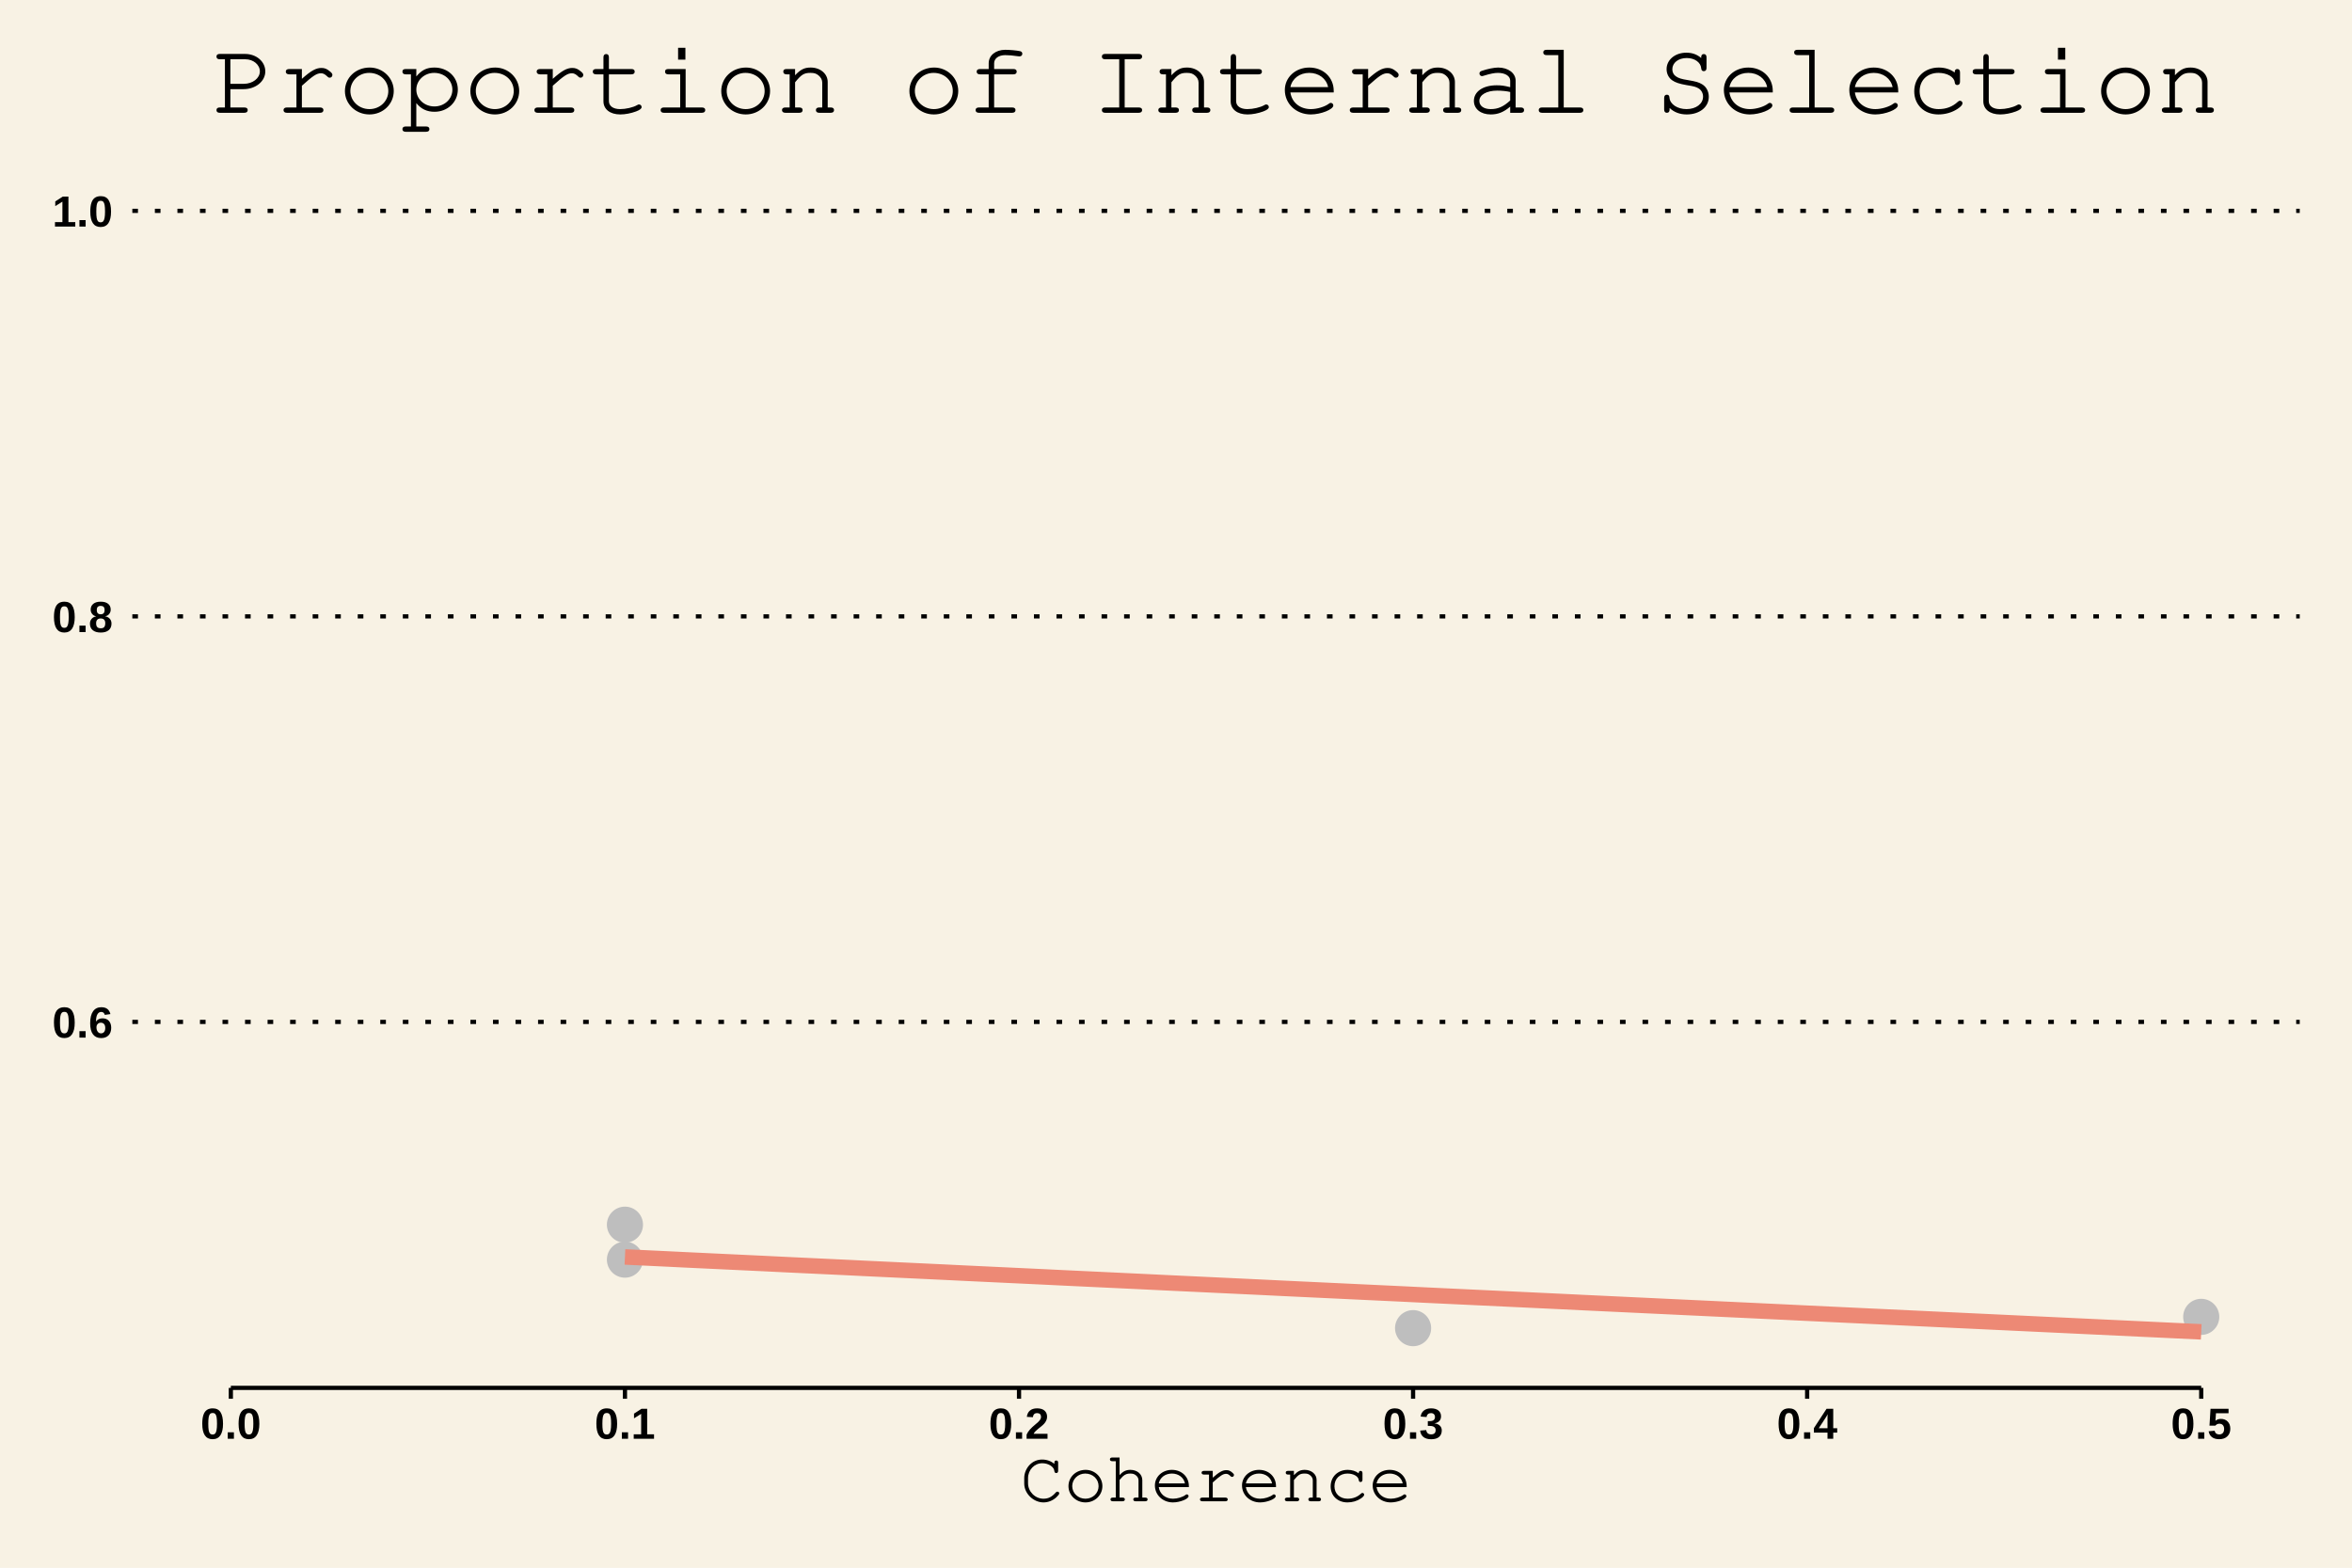
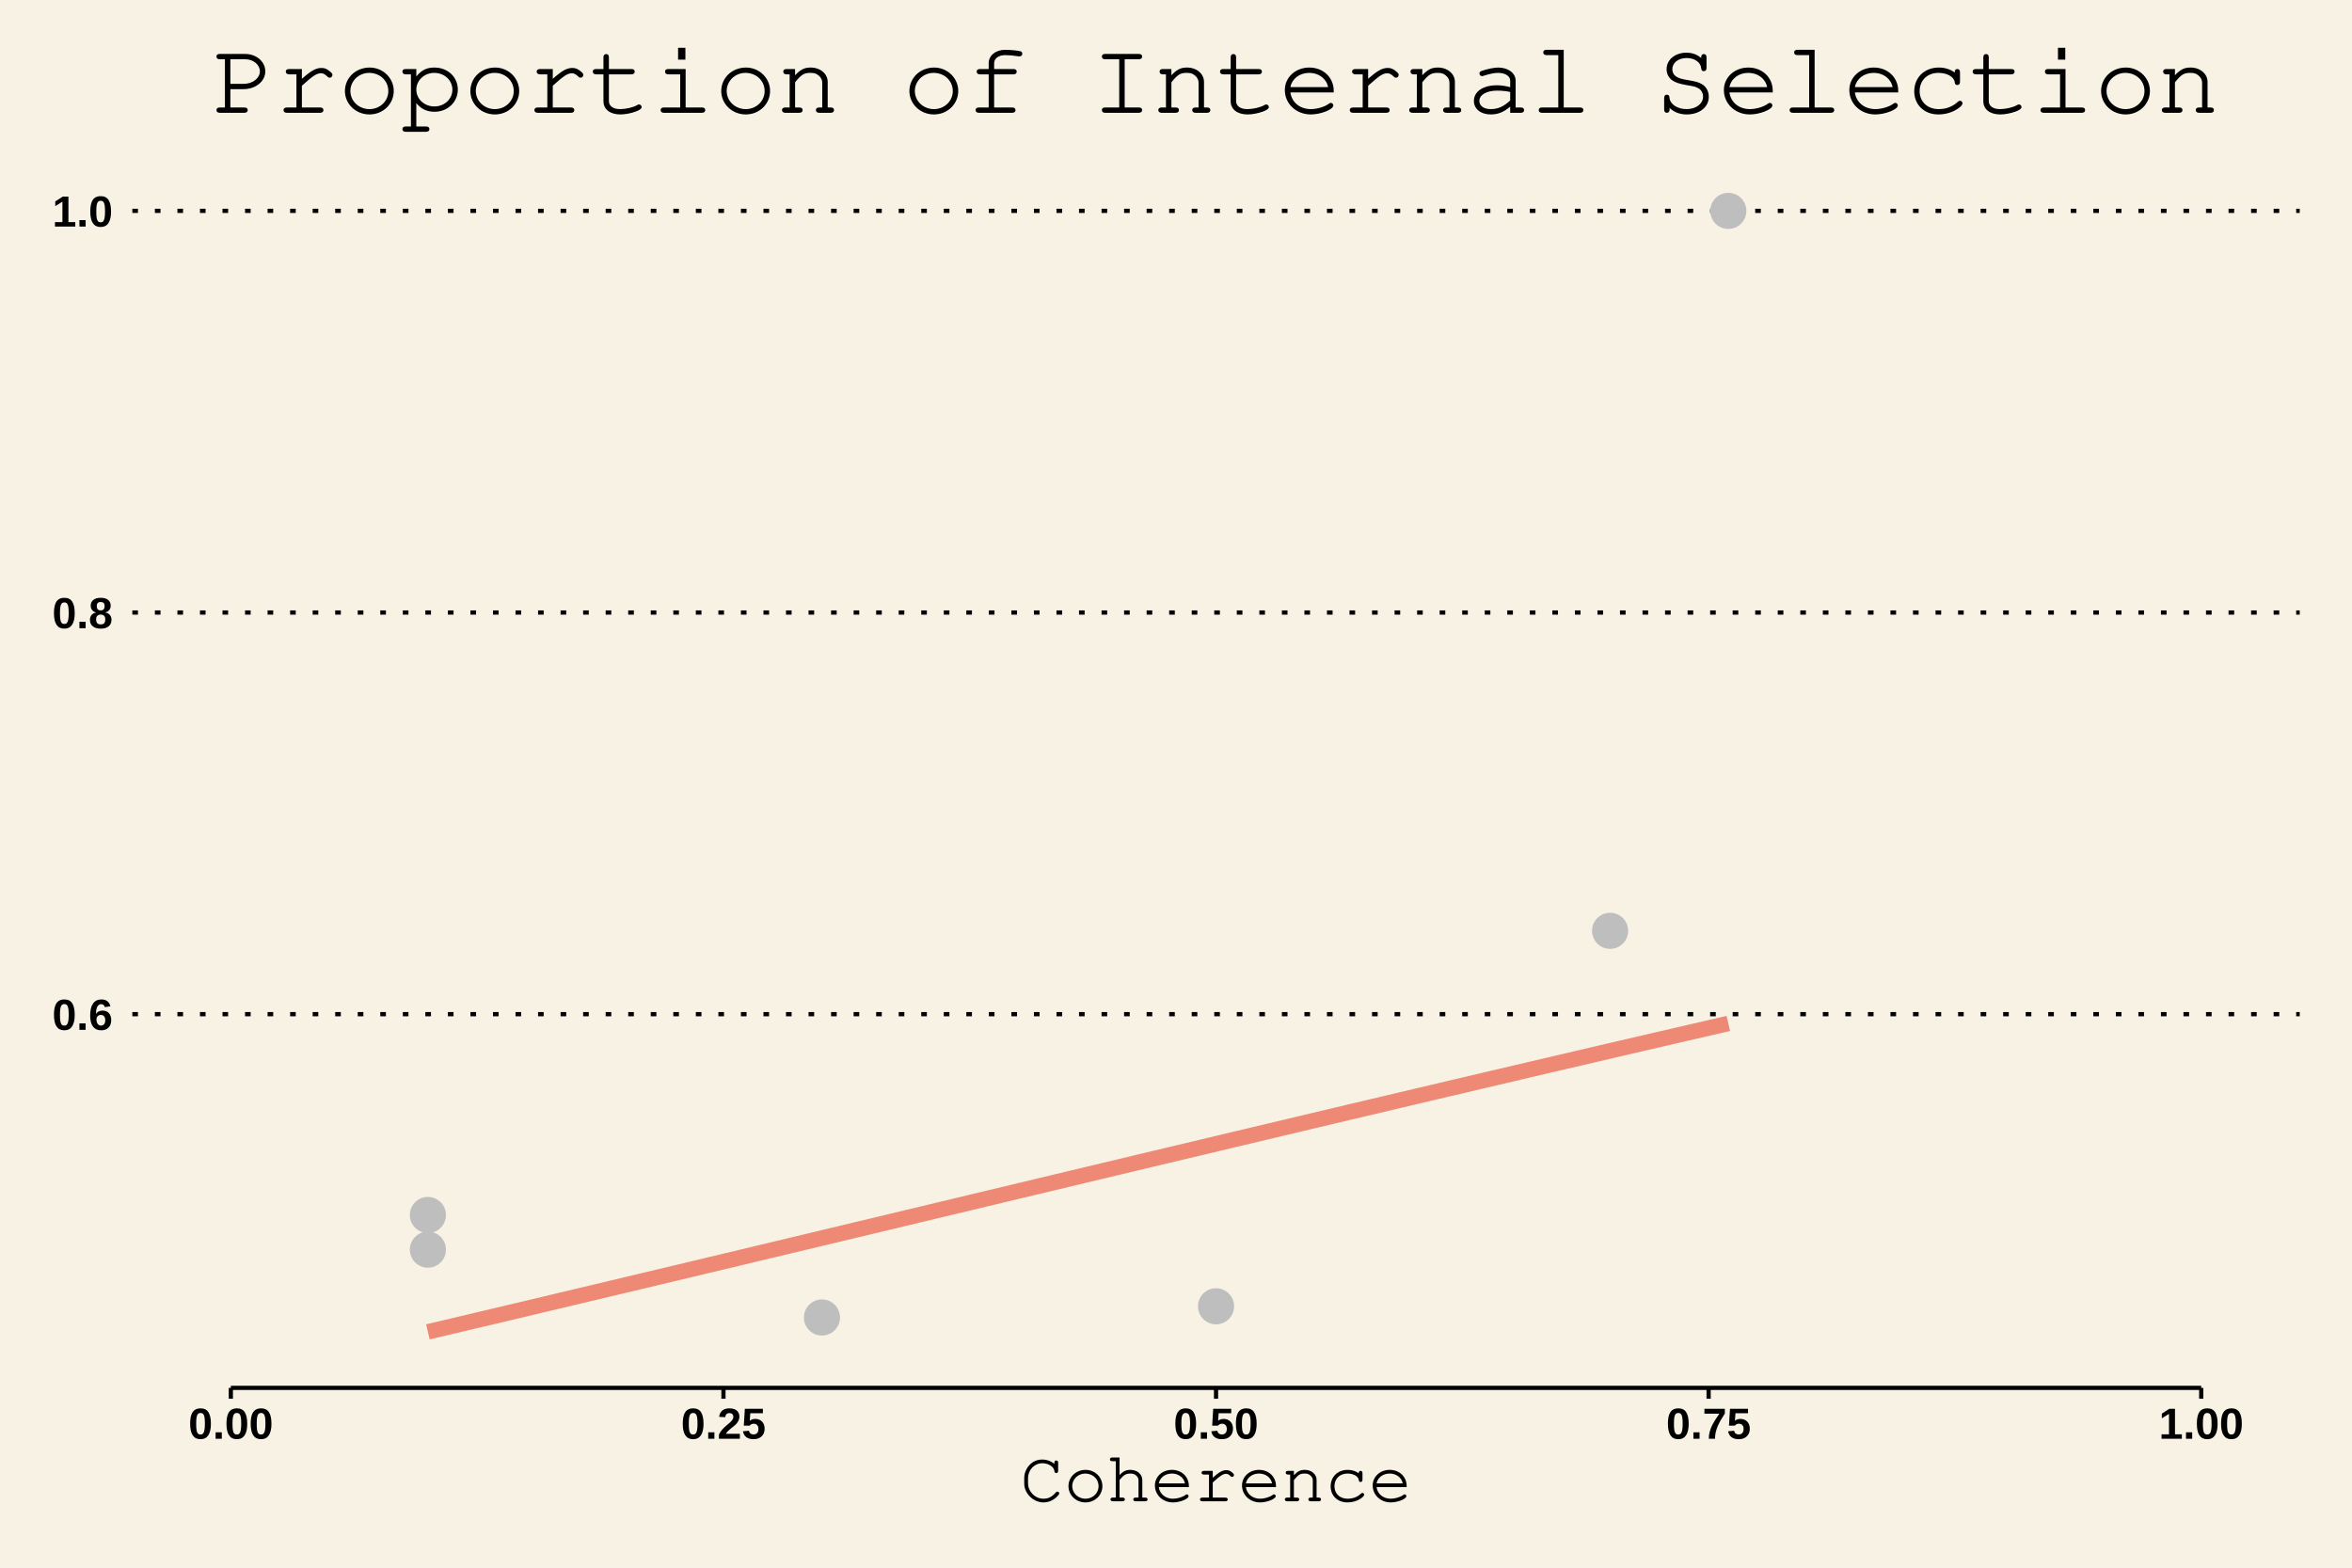
<svg xmlns="http://www.w3.org/2000/svg" class="svglite" width="648.00pt" height="432.00pt" viewBox="0 0 648.00 432.00">
  <defs>
    <style type="text/css">
    .svglite line, .svglite polyline, .svglite polygon, .svglite path, .svglite rect, .svglite circle {
      fill: none;
      stroke: #000000;
      stroke-linecap: round;
      stroke-linejoin: round;
      stroke-miterlimit: 10.00;
    }
  </style>
  </defs>
  <rect width="100%" height="100%" style="stroke: none; fill: #F8F2E4;" />
  <defs>
    <clipPath id="cpMC4wMHw2NDguMDB8MC4wMHw0MzIuMDA=">
      <rect x="0.00" y="0.00" width="648.00" height="432.00" />
    </clipPath>
  </defs>
  <g clip-path="url(#cpMC4wMHw2NDguMDB8MC4wMHw0MzIuMDA=)">
    <rect x="0.00" y="0" width="648.00" height="432.00" style="stroke-width: 1.16; stroke: none; fill: #F8F2E4;" />
  </g>
  <defs>
    <clipPath id="cpMzYuNDZ8NjMzLjYwfDQyLjY2fDM4Mi40NQ==">
      <rect x="36.46" y="42.66" width="597.14" height="339.79" />
    </clipPath>
  </defs>
  <g clip-path="url(#cpMzYuNDZ8NjMzLjYwfDQyLjY2fDM4Mi40NQ==)">
    <rect x="36.46" y="42.66" width="597.14" height="339.79" style="stroke-width: 1.16; stroke: none; fill: #F8F2E4;" />
-     <polyline points="36.46,281.61 633.60,281.61 " style="stroke-width: 1.16; stroke-dasharray: 1.55,4.66; stroke-linecap: butt;" />
-     <polyline points="36.46,169.86 633.60,169.86 " style="stroke-width: 1.16; stroke-dasharray: 1.55,4.66; stroke-linecap: butt;" />
+     <polyline points="36.46,279.47 633.60,279.47 " style="stroke-width: 1.16; stroke-dasharray: 1.55,4.66; stroke-linecap: butt;" />
+     <polyline points="36.46,168.79 633.60,168.79 " style="stroke-width: 1.16; stroke-dasharray: 1.55,4.66; stroke-linecap: butt;" />
    <polyline points="36.46,58.11 633.60,58.11 " style="stroke-width: 1.16; stroke-dasharray: 1.55,4.66; stroke-linecap: butt;" />
-     <circle cx="172.18" cy="337.48" r="4.62" style="stroke-width: 0.71; stroke: #BEBEBE; fill: #BEBEBE;" />
-     <circle cx="172.18" cy="347.11" r="4.62" style="stroke-width: 0.71; stroke: #BEBEBE; fill: #BEBEBE;" />
-     <circle cx="389.32" cy="365.99" r="4.62" style="stroke-width: 0.71; stroke: #BEBEBE; fill: #BEBEBE;" />
-     <circle cx="606.46" cy="362.88" r="4.62" style="stroke-width: 0.71; stroke: #BEBEBE; fill: #BEBEBE;" />
-     <polyline points="172.18,346.37 177.67,346.63 183.17,346.89 188.67,347.16 194.16,347.42 199.66,347.68 205.16,347.94 210.66,348.20 216.15,348.47 221.65,348.73 227.15,348.99 232.65,349.25 238.14,349.52 243.64,349.78 249.14,350.04 254.63,350.30 260.13,350.56 265.63,350.83 271.13,351.09 276.62,351.35 282.12,351.61 287.62,351.87 293.11,352.14 298.61,352.40 304.11,352.66 309.61,352.92 315.10,353.18 320.60,353.45 326.10,353.71 331.60,353.97 337.09,354.23 342.59,354.49 348.09,354.75 353.58,355.02 359.08,355.28 364.58,355.54 370.08,355.80 375.57,356.06 381.07,356.32 386.57,356.58 392.06,356.85 397.56,357.11 403.06,357.37 408.56,357.63 414.05,357.89 419.55,358.15 425.05,358.41 430.55,358.67 436.04,358.94 441.54,359.20 447.04,359.46 452.53,359.72 458.03,359.98 463.53,360.24 469.03,360.50 474.52,360.76 480.02,361.02 485.52,361.28 491.02,361.54 496.51,361.81 502.01,362.07 507.51,362.33 513.00,362.59 518.50,362.85 524.00,363.11 529.50,363.37 534.99,363.63 540.49,363.89 545.99,364.15 551.48,364.41 556.98,364.67 562.48,364.93 567.98,365.19 573.47,365.45 578.97,365.71 584.47,365.97 589.97,366.23 595.46,366.49 600.96,366.75 606.46,367.01 " style="stroke-width: 4.27; stroke: #ED8975; stroke-linecap: butt;" />
+     <circle cx="117.89" cy="334.81" r="4.62" style="stroke-width: 0.71; stroke: #BEBEBE; fill: #BEBEBE;" />
+     <circle cx="117.89" cy="344.36" r="4.62" style="stroke-width: 0.71; stroke: #BEBEBE; fill: #BEBEBE;" />
+     <circle cx="226.46" cy="363.05" r="4.62" style="stroke-width: 0.71; stroke: #BEBEBE; fill: #BEBEBE;" />
+     <circle cx="335.03" cy="359.97" r="4.62" style="stroke-width: 0.71; stroke: #BEBEBE; fill: #BEBEBE;" />
+     <circle cx="443.60" cy="256.50" r="4.62" style="stroke-width: 0.71; stroke: #BEBEBE; fill: #BEBEBE;" />
+     <circle cx="476.17" cy="58.11" r="4.62" style="stroke-width: 0.71; stroke: #BEBEBE; fill: #BEBEBE;" />
+     <polyline points="117.89,367.01 122.43,365.94 126.96,364.87 131.50,363.79 136.03,362.72 140.57,361.64 145.10,360.57 149.64,359.49 154.17,358.41 158.71,357.33 163.24,356.25 167.78,355.17 172.31,354.09 176.85,353.01 181.38,351.93 185.92,350.85 190.45,349.77 194.99,348.68 199.52,347.60 204.06,346.52 208.59,345.43 213.13,344.35 217.67,343.26 222.20,342.18 226.74,341.09 231.27,340.01 235.81,338.92 240.34,337.84 244.88,336.75 249.41,335.66 253.95,334.58 258.48,333.49 263.02,332.41 267.55,331.32 272.09,330.23 276.62,329.15 281.16,328.06 285.69,326.98 290.23,325.89 294.76,324.81 299.30,323.72 303.83,322.64 308.37,321.56 312.90,320.47 317.44,319.39 321.98,318.31 326.51,317.23 331.05,316.15 335.58,315.07 340.12,313.98 344.65,312.91 349.19,311.83 353.72,310.75 358.26,309.67 362.79,308.59 367.33,307.52 371.86,306.44 376.40,305.37 380.93,304.30 385.47,303.22 390.00,302.15 394.54,301.08 399.07,300.01 403.61,298.95 408.14,297.88 412.68,296.81 417.21,295.75 421.75,294.68 426.29,293.62 430.82,292.56 435.36,291.50 439.89,290.44 444.43,289.38 448.96,288.33 453.50,287.27 458.03,286.22 462.57,285.17 467.10,284.12 471.64,283.07 476.17,282.02 " style="stroke-width: 4.27; stroke: #ED8975; stroke-linecap: butt;" />
    <rect x="36.46" y="42.66" width="597.14" height="339.79" style="stroke-width: 1.16; stroke: none;" />
  </g>
  <g clip-path="url(#cpMC4wMHw2NDguMDB8MC4wMHw0MzIuMDA=)">
-     <text x="31.08" y="285.93" text-anchor="end" style="font-size: 12.00px; font-weight: bold; font-family: Arial;" textLength="16.68px" lengthAdjust="spacingAndGlyphs">0.6</text>
-     <text x="31.08" y="174.18" text-anchor="end" style="font-size: 12.00px; font-weight: bold; font-family: Arial;" textLength="16.68px" lengthAdjust="spacingAndGlyphs">0.8</text>
+     <text x="31.08" y="283.79" text-anchor="end" style="font-size: 12.00px; font-weight: bold; font-family: Arial;" textLength="16.68px" lengthAdjust="spacingAndGlyphs">0.6</text>
+     <text x="31.08" y="173.11" text-anchor="end" style="font-size: 12.00px; font-weight: bold; font-family: Arial;" textLength="16.68px" lengthAdjust="spacingAndGlyphs">0.8</text>
    <text x="31.08" y="62.43" text-anchor="end" style="font-size: 12.00px; font-weight: bold; font-family: Arial;" textLength="16.68px" lengthAdjust="spacingAndGlyphs">1.0</text>
    <polyline points="63.60,382.45 606.46,382.45 " style="stroke-width: 1.16; stroke-linecap: butt;" />
    <polyline points="63.60,385.44 63.60,382.45 " style="stroke-width: 1.16; stroke-linecap: butt;" />
-     <polyline points="172.18,385.44 172.18,382.45 " style="stroke-width: 1.16; stroke-linecap: butt;" />
-     <polyline points="280.75,385.44 280.75,382.45 " style="stroke-width: 1.16; stroke-linecap: butt;" />
-     <polyline points="389.32,385.44 389.32,382.45 " style="stroke-width: 1.16; stroke-linecap: butt;" />
-     <polyline points="497.89,385.44 497.89,382.45 " style="stroke-width: 1.16; stroke-linecap: butt;" />
+     <polyline points="199.32,385.44 199.32,382.45 " style="stroke-width: 1.16; stroke-linecap: butt;" />
+     <polyline points="335.03,385.44 335.03,382.45 " style="stroke-width: 1.16; stroke-linecap: butt;" />
+     <polyline points="470.74,385.44 470.74,382.45 " style="stroke-width: 1.16; stroke-linecap: butt;" />
    <polyline points="606.46,385.44 606.46,382.45 " style="stroke-width: 1.16; stroke-linecap: butt;" />
-     <text x="63.60" y="396.47" text-anchor="middle" style="font-size: 12.00px; font-weight: bold; font-family: Arial;" textLength="16.68px" lengthAdjust="spacingAndGlyphs">0.0</text>
-     <text x="172.18" y="396.47" text-anchor="middle" style="font-size: 12.00px; font-weight: bold; font-family: Arial;" textLength="16.68px" lengthAdjust="spacingAndGlyphs">0.1</text>
-     <text x="280.75" y="396.47" text-anchor="middle" style="font-size: 12.00px; font-weight: bold; font-family: Arial;" textLength="16.68px" lengthAdjust="spacingAndGlyphs">0.2</text>
-     <text x="389.32" y="396.47" text-anchor="middle" style="font-size: 12.00px; font-weight: bold; font-family: Arial;" textLength="16.68px" lengthAdjust="spacingAndGlyphs">0.3</text>
-     <text x="497.89" y="396.47" text-anchor="middle" style="font-size: 12.00px; font-weight: bold; font-family: Arial;" textLength="16.68px" lengthAdjust="spacingAndGlyphs">0.4</text>
-     <text x="606.46" y="396.47" text-anchor="middle" style="font-size: 12.00px; font-weight: bold; font-family: Arial;" textLength="16.68px" lengthAdjust="spacingAndGlyphs">0.5</text>
+     <text x="63.60" y="396.47" text-anchor="middle" style="font-size: 12.00px; font-weight: bold; font-family: Arial;" textLength="23.36px" lengthAdjust="spacingAndGlyphs">0.00</text>
+     <text x="199.32" y="396.47" text-anchor="middle" style="font-size: 12.00px; font-weight: bold; font-family: Arial;" textLength="23.36px" lengthAdjust="spacingAndGlyphs">0.25</text>
+     <text x="335.03" y="396.47" text-anchor="middle" style="font-size: 12.00px; font-weight: bold; font-family: Arial;" textLength="23.36px" lengthAdjust="spacingAndGlyphs">0.50</text>
+     <text x="470.74" y="396.47" text-anchor="middle" style="font-size: 12.00px; font-weight: bold; font-family: Arial;" textLength="23.36px" lengthAdjust="spacingAndGlyphs">0.75</text>
+     <text x="606.46" y="396.47" text-anchor="middle" style="font-size: 12.00px; font-weight: bold; font-family: Arial;" textLength="23.36px" lengthAdjust="spacingAndGlyphs">1.00</text>
    <text x="335.03" y="413.70" text-anchor="middle" style="font-size: 20.00px; font-weight: 0; font-family: Courier;" textLength="108.02px" lengthAdjust="spacingAndGlyphs">Coherence</text>
    <text x="335.03" y="31.08" text-anchor="middle" style="font-size: 28.80px; font-weight: 0; font-family: Courier;" textLength="552.96px" lengthAdjust="spacingAndGlyphs">Proportion of Internal Selection</text>
  </g>
</svg>
